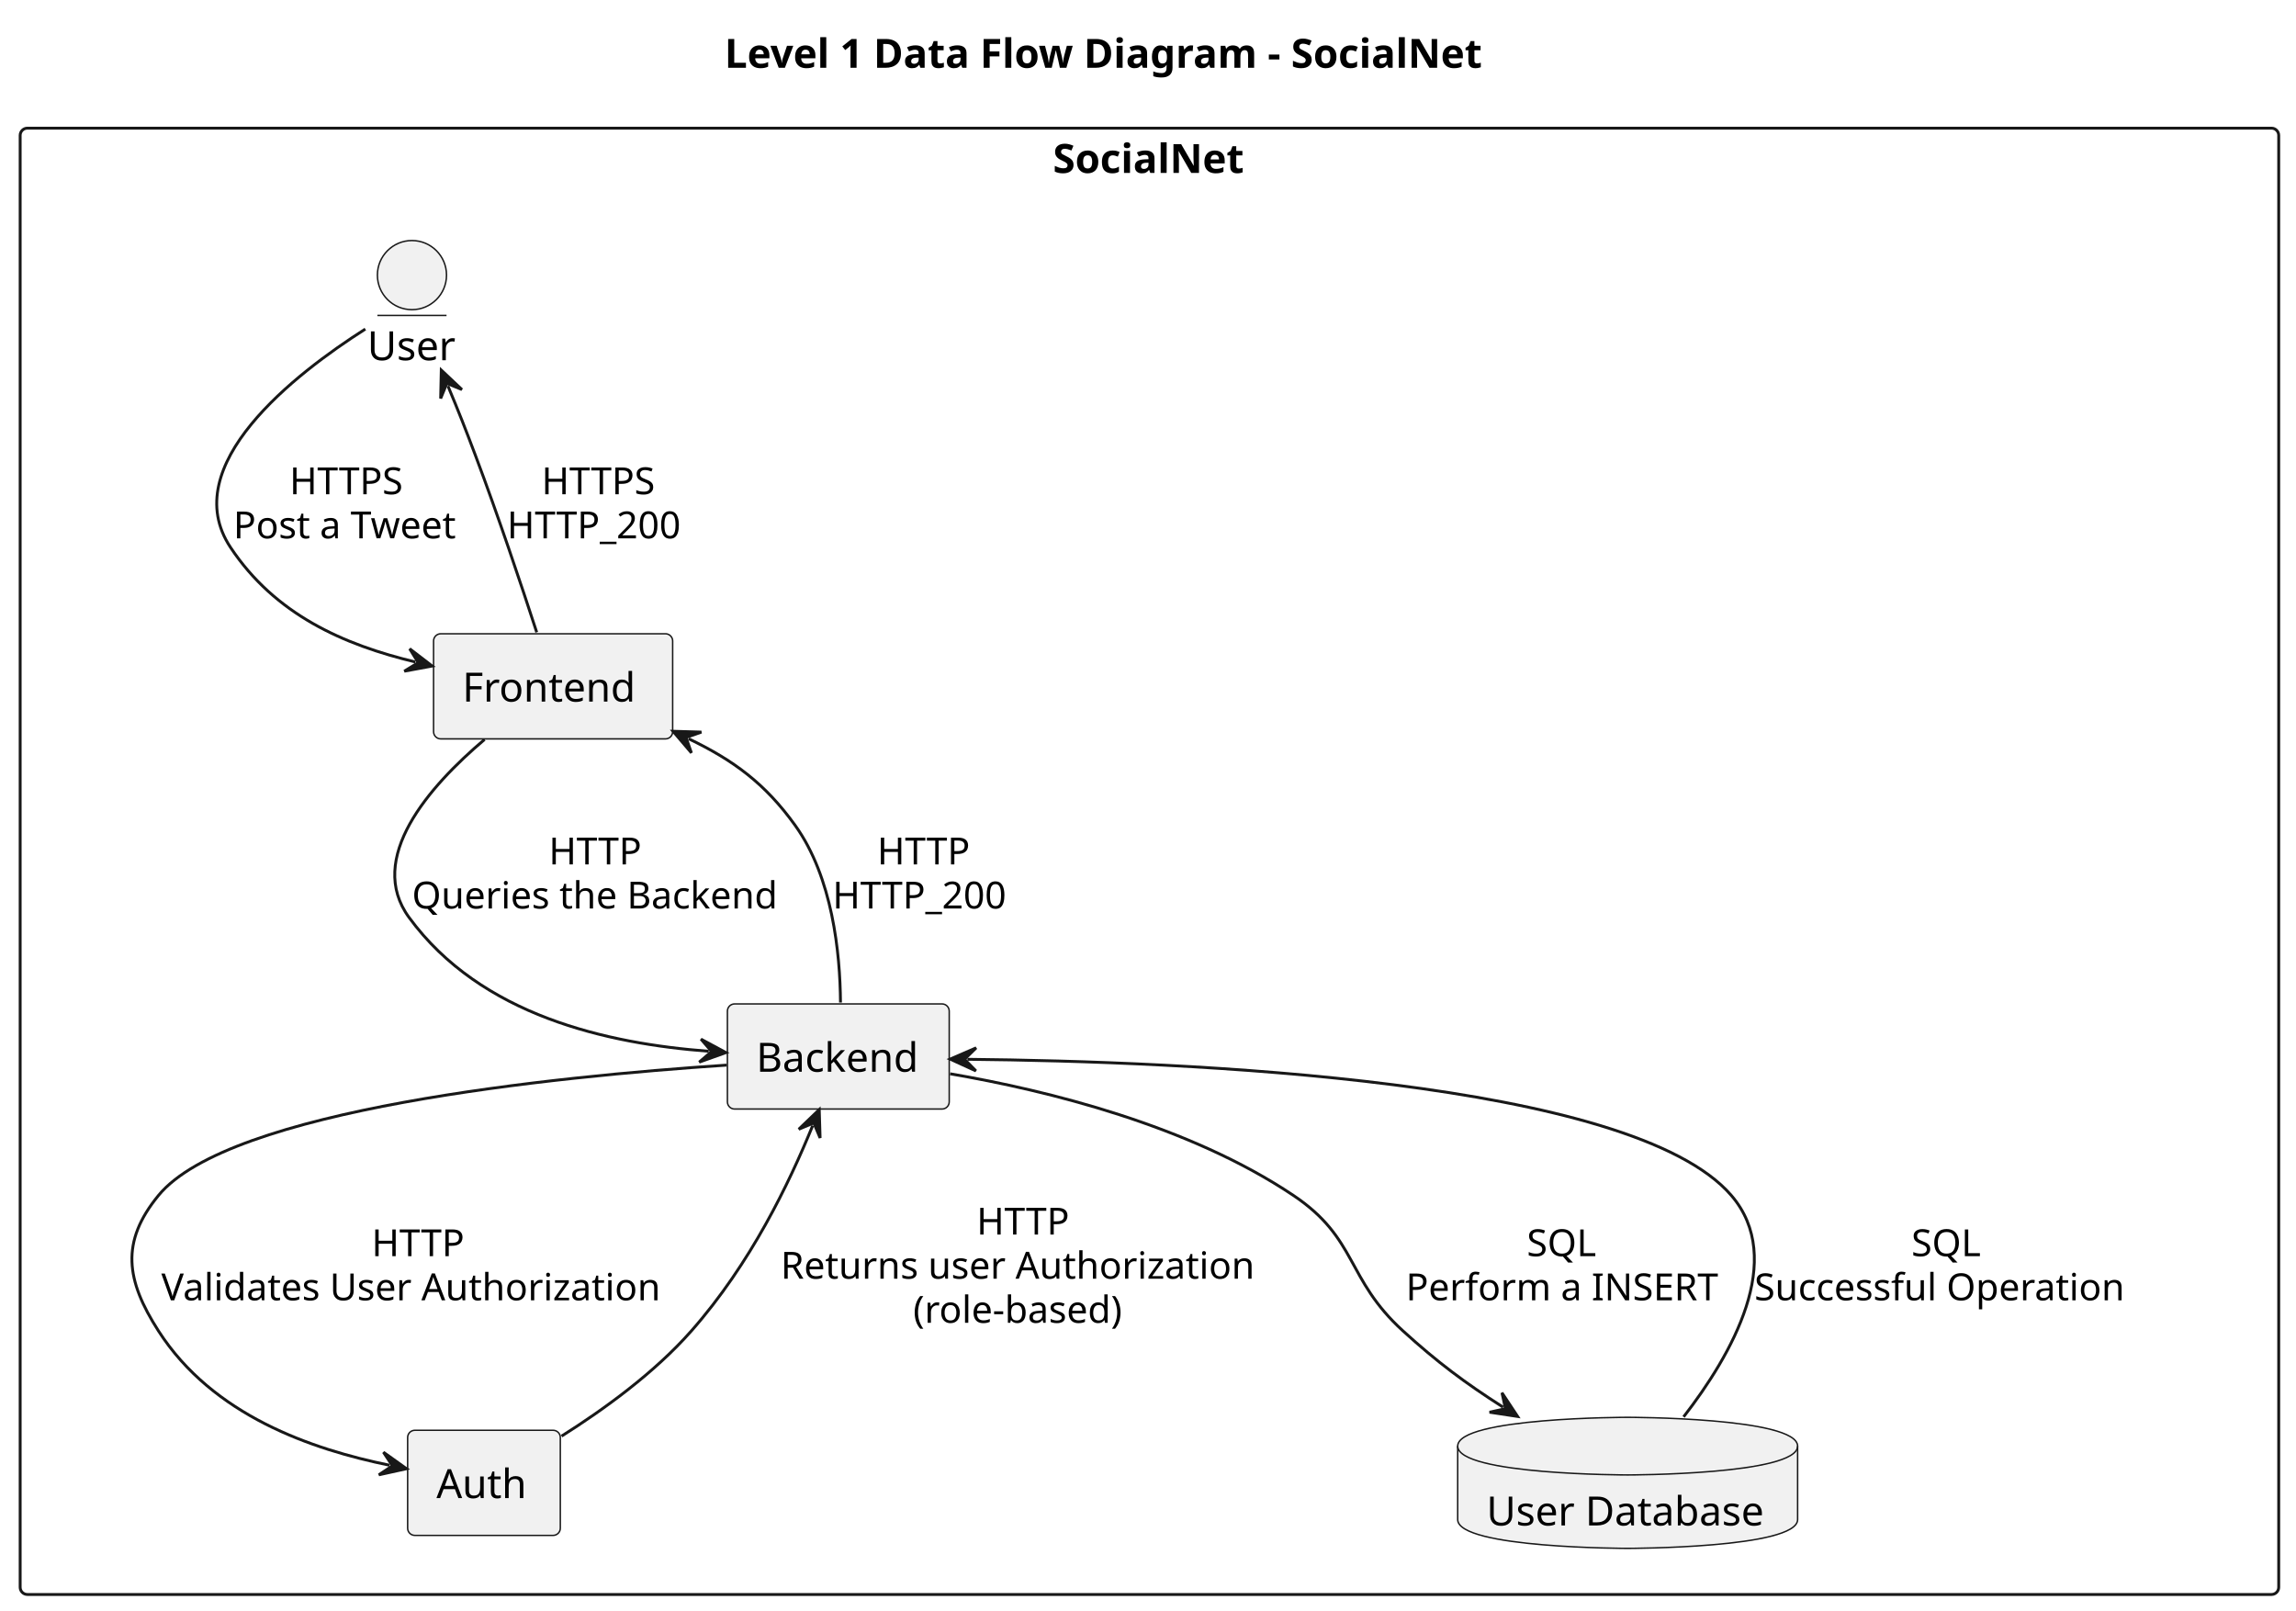
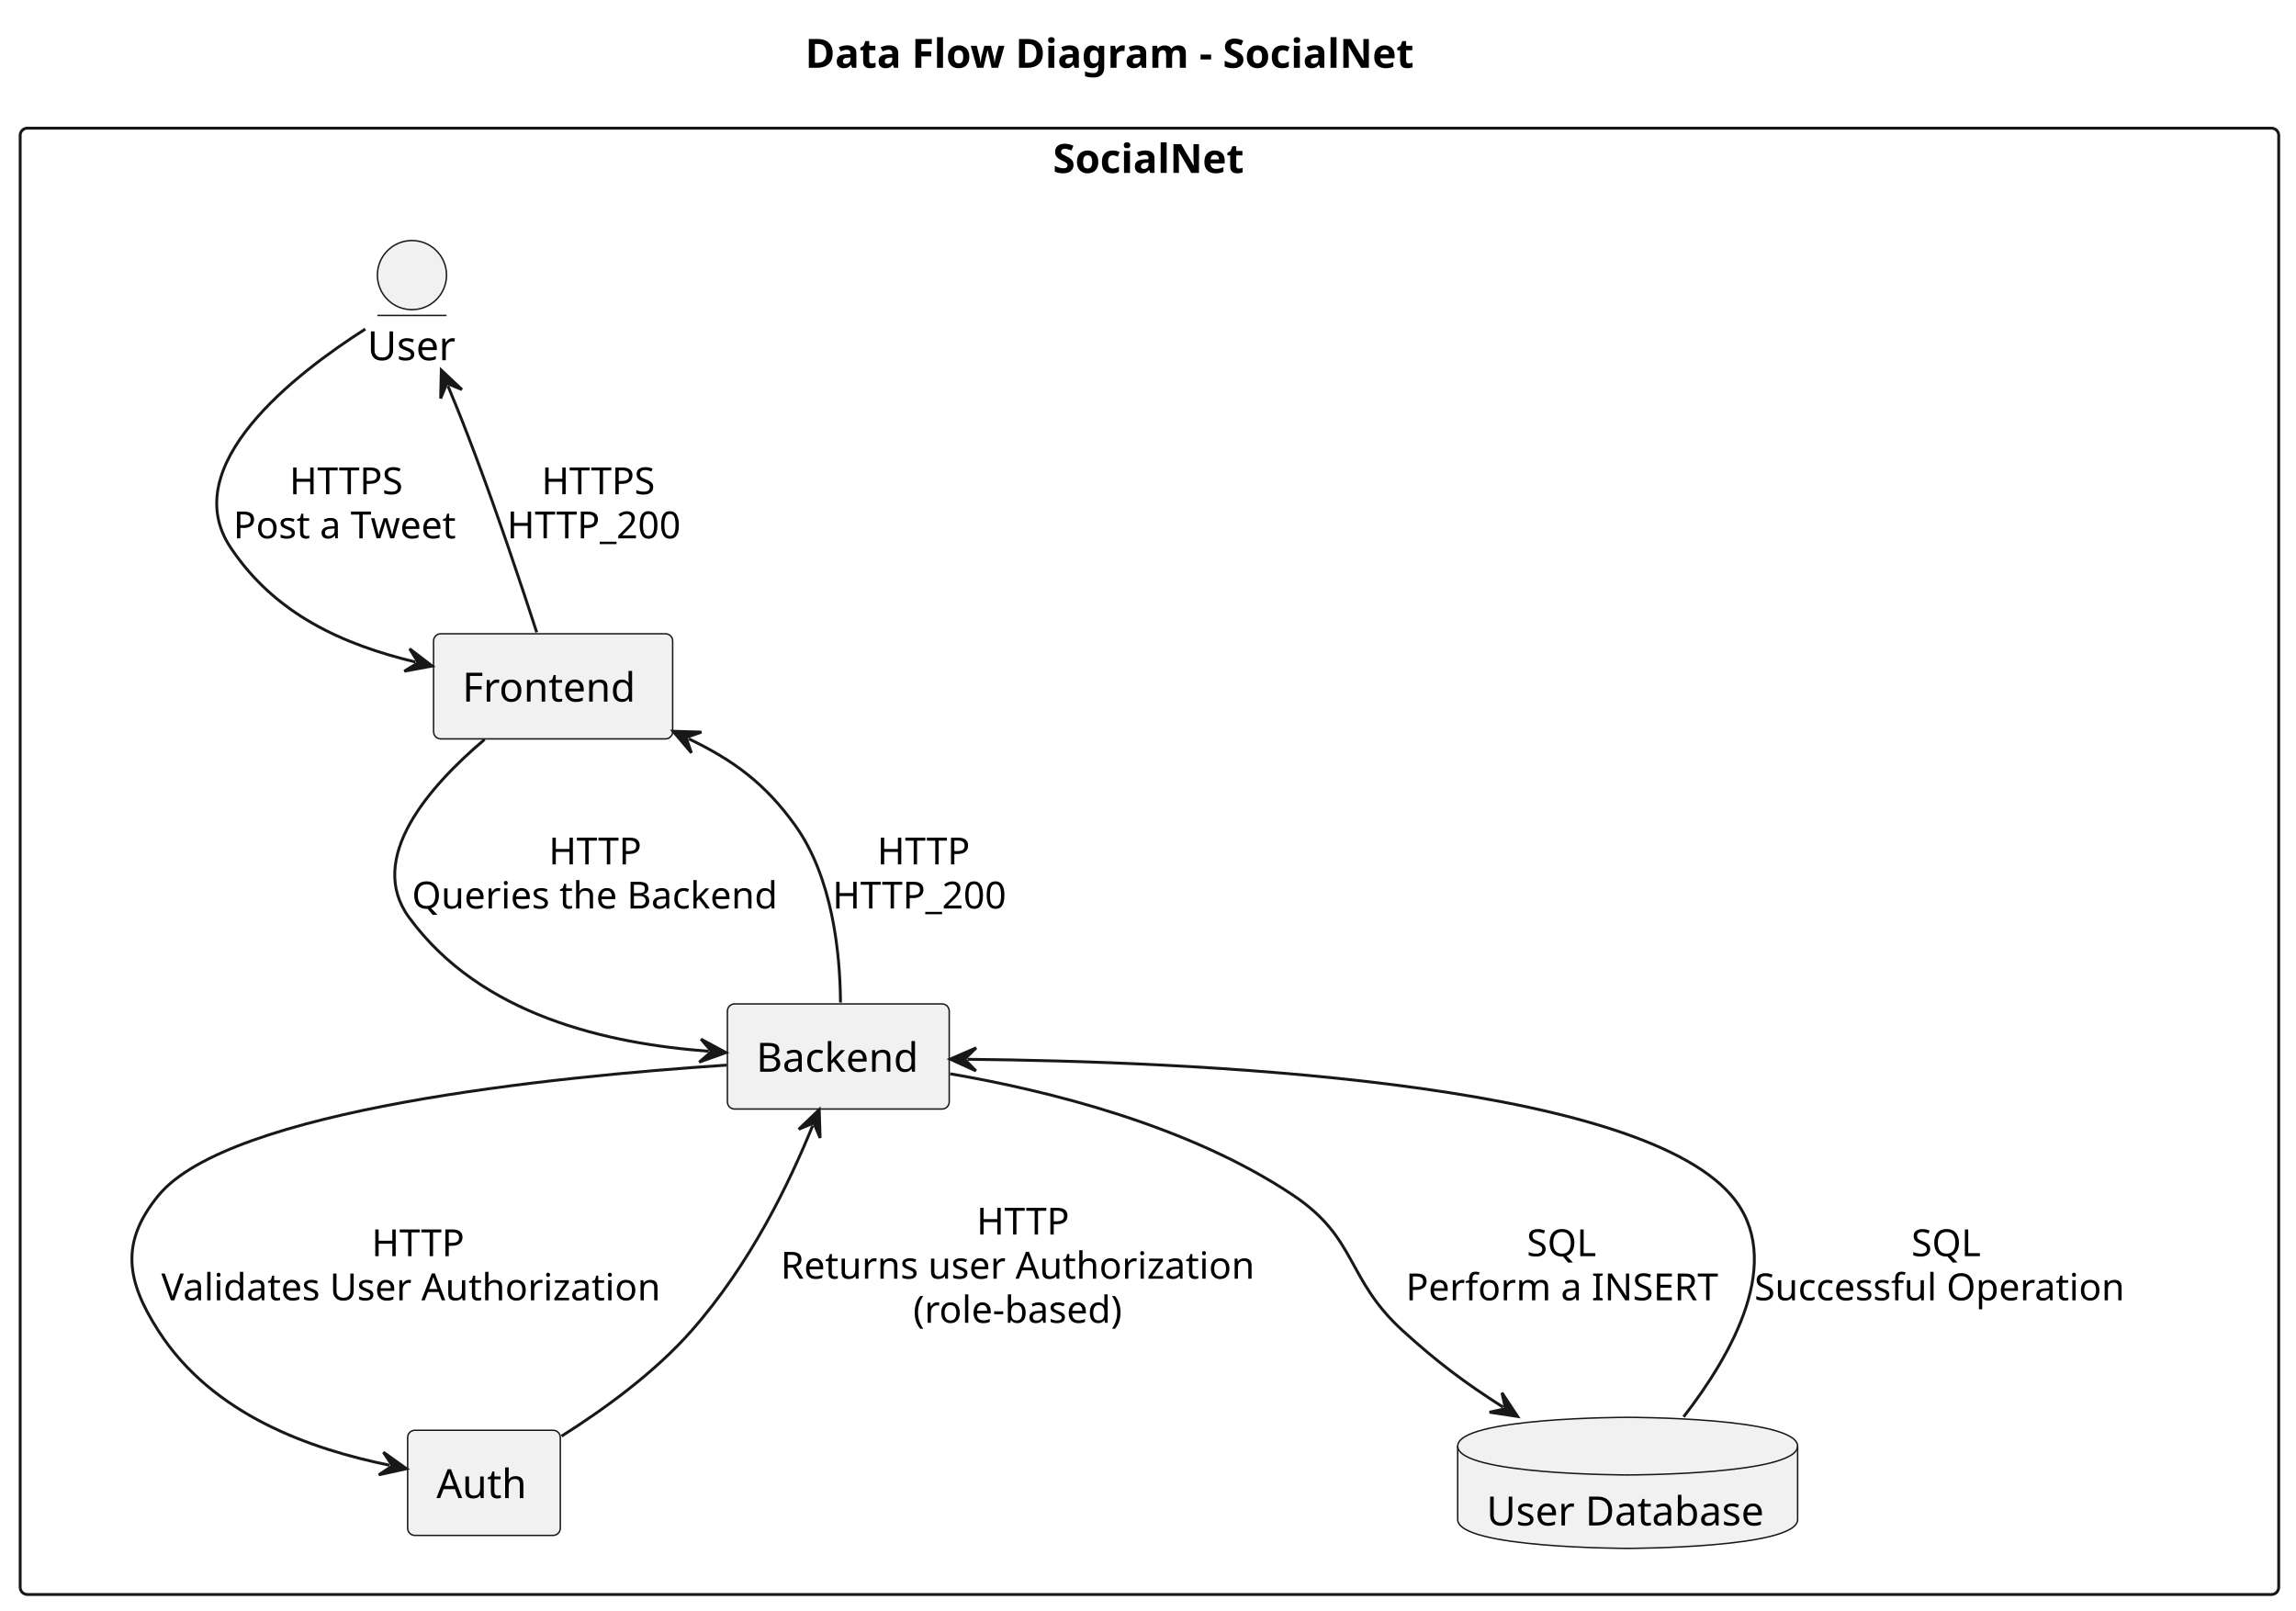
<svg xmlns="http://www.w3.org/2000/svg" contentStyleType="text/css" height="559px" preserveAspectRatio="none" style="width:797px;height:559px;background:#FFFFFF;" version="1.1" viewBox="0 0 797 559" width="797px" zoomAndPan="magnify">
  <defs />
  <g>
-     <text fill="#000000" font-family="sans-serif" font-size="14" font-weight="bold" lengthAdjust="spacing" textLength="280" x="251.5" y="23.535">Level 1 Data Flow Diagram - SocialNet</text>
+     <text fill="#000000" font-family="sans-serif" font-size="14" font-weight="bold" lengthAdjust="spacing" textLength="224" x="279.5" y="23.535">Data Flow Diagram - SocialNet</text>
    <g id="cluster_SocialNet">
      <rect fill="none" height="508.95" rx="2.5" ry="2.5" style="stroke:#181818;stroke-width:1.0;" width="784" x="7" y="44.488" />
      <text fill="#000000" font-family="sans-serif" font-size="14" font-weight="bold" lengthAdjust="spacing" textLength="67" x="365.5" y="60.023">SocialNet</text>
    </g>
    <g id="elem_user">
      <ellipse cx="143" cy="95.488" fill="#F1F1F1" rx="12" ry="12" style="stroke:#181818;stroke-width:0.5;" />
      <line style="stroke:#181818;stroke-width:0.5;" x1="131" x2="155" y1="109.488" y2="109.488" />
      <text fill="#000000" font-family="sans-serif" font-size="14" lengthAdjust="spacing" textLength="31" x="127.5" y="125.023">User</text>
    </g>
    <g id="elem_frontend">
      <rect fill="#F1F1F1" height="36.488" rx="2.5" ry="2.5" style="stroke:#181818;stroke-width:0.5;" width="83" x="150.5" y="219.978" />
      <text fill="#000000" font-family="sans-serif" font-size="14" lengthAdjust="spacing" textLength="63" x="160.5" y="243.513">Frontend</text>
    </g>
    <g id="elem_backend">
      <rect fill="#F1F1F1" height="36.488" rx="2.5" ry="2.5" style="stroke:#181818;stroke-width:0.5;" width="77" x="252.5" y="348.458" />
      <text fill="#000000" font-family="sans-serif" font-size="14" lengthAdjust="spacing" textLength="57" x="262.5" y="371.993">Backend</text>
    </g>
    <g id="elem_auth">
      <rect fill="#F1F1F1" height="36.488" rx="2.5" ry="2.5" style="stroke:#181818;stroke-width:0.5;" width="53" x="141.5" y="496.448" />
      <text fill="#000000" font-family="sans-serif" font-size="14" lengthAdjust="spacing" textLength="33" x="151.5" y="519.983">Auth</text>
    </g>
    <g id="elem_db">
      <path d="M506,501.948 C506,491.948 565,491.948 565,491.948 C565,491.948 624,491.948 624,501.948 L624,527.437 C624,537.437 565,537.437 565,537.437 C565,537.437 506,537.437 506,527.437 L506,501.948 " fill="#F1F1F1" style="stroke:#181818;stroke-width:0.5;" />
      <path d="M506,501.948 C506,511.948 565,511.948 565,511.948 C565,511.948 624,511.948 624,501.948 " fill="none" style="stroke:#181818;stroke-width:0.5;" />
      <text fill="#000000" font-family="sans-serif" font-size="14" lengthAdjust="spacing" textLength="98" x="516" y="529.483">User Database</text>
    </g>
    <g id="link_user_frontend">
      <path d="M126.81,114.218 C102.46,129.718 61.18,161.608 80,189.978 C95.52,213.358 119.306,223.797 144.196,229.777 " fill="none" id="user-to-frontend" style="stroke:#181818;stroke-width:1.0;" />
      <polygon fill="#181818" points="150.03,231.178,142.214,225.186,145.168,230.01,140.345,232.965,150.03,231.178" style="stroke:#181818;stroke-width:1.0;" />
      <text fill="#000000" font-family="sans-serif" font-size="13" lengthAdjust="spacing" textLength="40" x="100.5" y="171.547">HTTPS</text>
      <text fill="#000000" font-family="sans-serif" font-size="13" lengthAdjust="spacing" textLength="79" x="81" y="186.857">Post a Tweet</text>
    </g>
    <g id="link_frontend_user">
      <path d="M186.31,219.478 C181.06,203.338 172.89,178.918 165,157.978 C161.33,148.238 159.338,143.163 155.498,133.993 " fill="none" id="frontend-to-user" style="stroke:#181818;stroke-width:1.0;" />
      <polygon fill="#181818" points="153.18,128.458,152.967,138.305,155.111,133.07,160.346,135.215,153.18,128.458" style="stroke:#181818;stroke-width:1.0;" />
      <text fill="#000000" font-family="sans-serif" font-size="13" lengthAdjust="spacing" textLength="40" x="188" y="171.547">HTTPS</text>
      <text fill="#000000" font-family="sans-serif" font-size="13" lengthAdjust="spacing" textLength="64" x="176" y="186.857">HTTP_200</text>
    </g>
    <g id="link_frontend_backend">
      <path d="M168.21,256.668 C148.86,273.038 127.01,297.988 142,318.458 C167.01,352.618 210.877,362.235 246.017,364.895 " fill="none" id="frontend-to-backend" style="stroke:#181818;stroke-width:1.0;" />
      <polygon fill="#181818" points="252,365.348,243.328,360.68,247.014,364.971,242.724,368.658,252,365.348" style="stroke:#181818;stroke-width:1.0;" />
      <text fill="#000000" font-family="sans-serif" font-size="13" lengthAdjust="spacing" textLength="33" x="190.5" y="300.027">HTTP</text>
      <text fill="#000000" font-family="sans-serif" font-size="13" lengthAdjust="spacing" textLength="128" x="143" y="315.337">Queries the Backend</text>
    </g>
    <g id="link_backend_frontend">
      <path d="M291.76,347.988 C291.63,330.738 288.99,304.548 276,286.458 C265.56,271.918 254.579,263.875 239.039,256.415 " fill="none" id="backend-to-frontend" style="stroke:#181818;stroke-width:1.0;" />
      <polygon fill="#181818" points="233.63,253.818,240.012,261.319,238.137,255.982,243.475,254.107,233.63,253.818" style="stroke:#181818;stroke-width:1.0;" />
      <text fill="#000000" font-family="sans-serif" font-size="13" lengthAdjust="spacing" textLength="33" x="304.5" y="300.027">HTTP</text>
      <text fill="#000000" font-family="sans-serif" font-size="13" lengthAdjust="spacing" textLength="64" x="289" y="315.337">HTTP_200</text>
    </g>
    <g id="link_backend_auth">
      <path d="M252.26,369.698 C191.84,373.698 79.5,385.058 55,414.948 C41.76,431.108 43.72,444.368 55,461.948 C73.88,491.368 108.242,503.067 135.242,508.587 " fill="none" id="backend-to-auth" style="stroke:#181818;stroke-width:1.0;" />
      <polygon fill="#181818" points="141.12,509.788,133.104,504.067,136.221,508.787,131.501,511.904,141.12,509.788" style="stroke:#181818;stroke-width:1.0;" />
      <text fill="#000000" font-family="sans-serif" font-size="13" lengthAdjust="spacing" textLength="33" x="129" y="436.017">HTTP</text>
      <text fill="#000000" font-family="sans-serif" font-size="13" lengthAdjust="spacing" textLength="179" x="56" y="451.327">Validates User Authorization</text>
    </g>
    <g id="link_auth_backend">
      <path d="M194.93,498.478 C209.54,489.268 227.18,476.508 240,461.948 C260.65,438.488 273.889,410.792 282.109,390.692 " fill="none" id="auth-to-backend" style="stroke:#181818;stroke-width:1.0;" />
      <polygon fill="#181818" points="284.38,385.138,277.271,391.954,282.487,389.766,284.676,394.983,284.38,385.138" style="stroke:#181818;stroke-width:1.0;" />
      <text fill="#000000" font-family="sans-serif" font-size="13" lengthAdjust="spacing" textLength="33" x="339" y="428.517">HTTP</text>
      <text fill="#000000" font-family="sans-serif" font-size="13" lengthAdjust="spacing" textLength="169" x="271" y="443.827">Returns user Authorization</text>
      <text fill="#000000" font-family="sans-serif" font-size="13" lengthAdjust="spacing" textLength="77" x="317" y="459.138">(role-based)</text>
    </g>
    <g id="link_backend_db">
      <path d="M329.81,372.708 C363.61,378.518 412.74,390.628 449,414.948 C471.31,429.908 467.13,443.868 487,461.948 C499.02,472.888 508.495,479.947 521.745,488.417 " fill="none" id="backend-to-db" style="stroke:#181818;stroke-width:1.0;" />
      <polygon fill="#181818" points="526.8,491.648,521.371,483.431,522.587,488.955,517.063,490.171,526.8,491.648" style="stroke:#181818;stroke-width:1.0;" />
      <text fill="#000000" font-family="sans-serif" font-size="13" lengthAdjust="spacing" textLength="24" x="530" y="436.017">SQL</text>
      <text fill="#000000" font-family="sans-serif" font-size="13" lengthAdjust="spacing" textLength="108" x="488" y="451.327">Perform a INSERT</text>
    </g>
    <g id="link_db_backend">
      <path d="M584.42,491.788 C601.21,470.128 620.03,437.098 601,414.948 C566.45,374.738 411.06,368.428 335.81,367.678 " fill="none" id="db-to-backend" style="stroke:#181818;stroke-width:1.0;" />
      <polygon fill="#181818" points="329.81,367.618,338.77,371.708,334.81,367.668,338.849,363.708,329.81,367.618" style="stroke:#181818;stroke-width:1.0;" />
      <text fill="#000000" font-family="sans-serif" font-size="13" lengthAdjust="spacing" textLength="24" x="663.5" y="436.017">SQL</text>
      <text fill="#000000" font-family="sans-serif" font-size="13" lengthAdjust="spacing" textLength="133" x="609" y="451.327">Successful Operation</text>
    </g>
  </g>
</svg>
